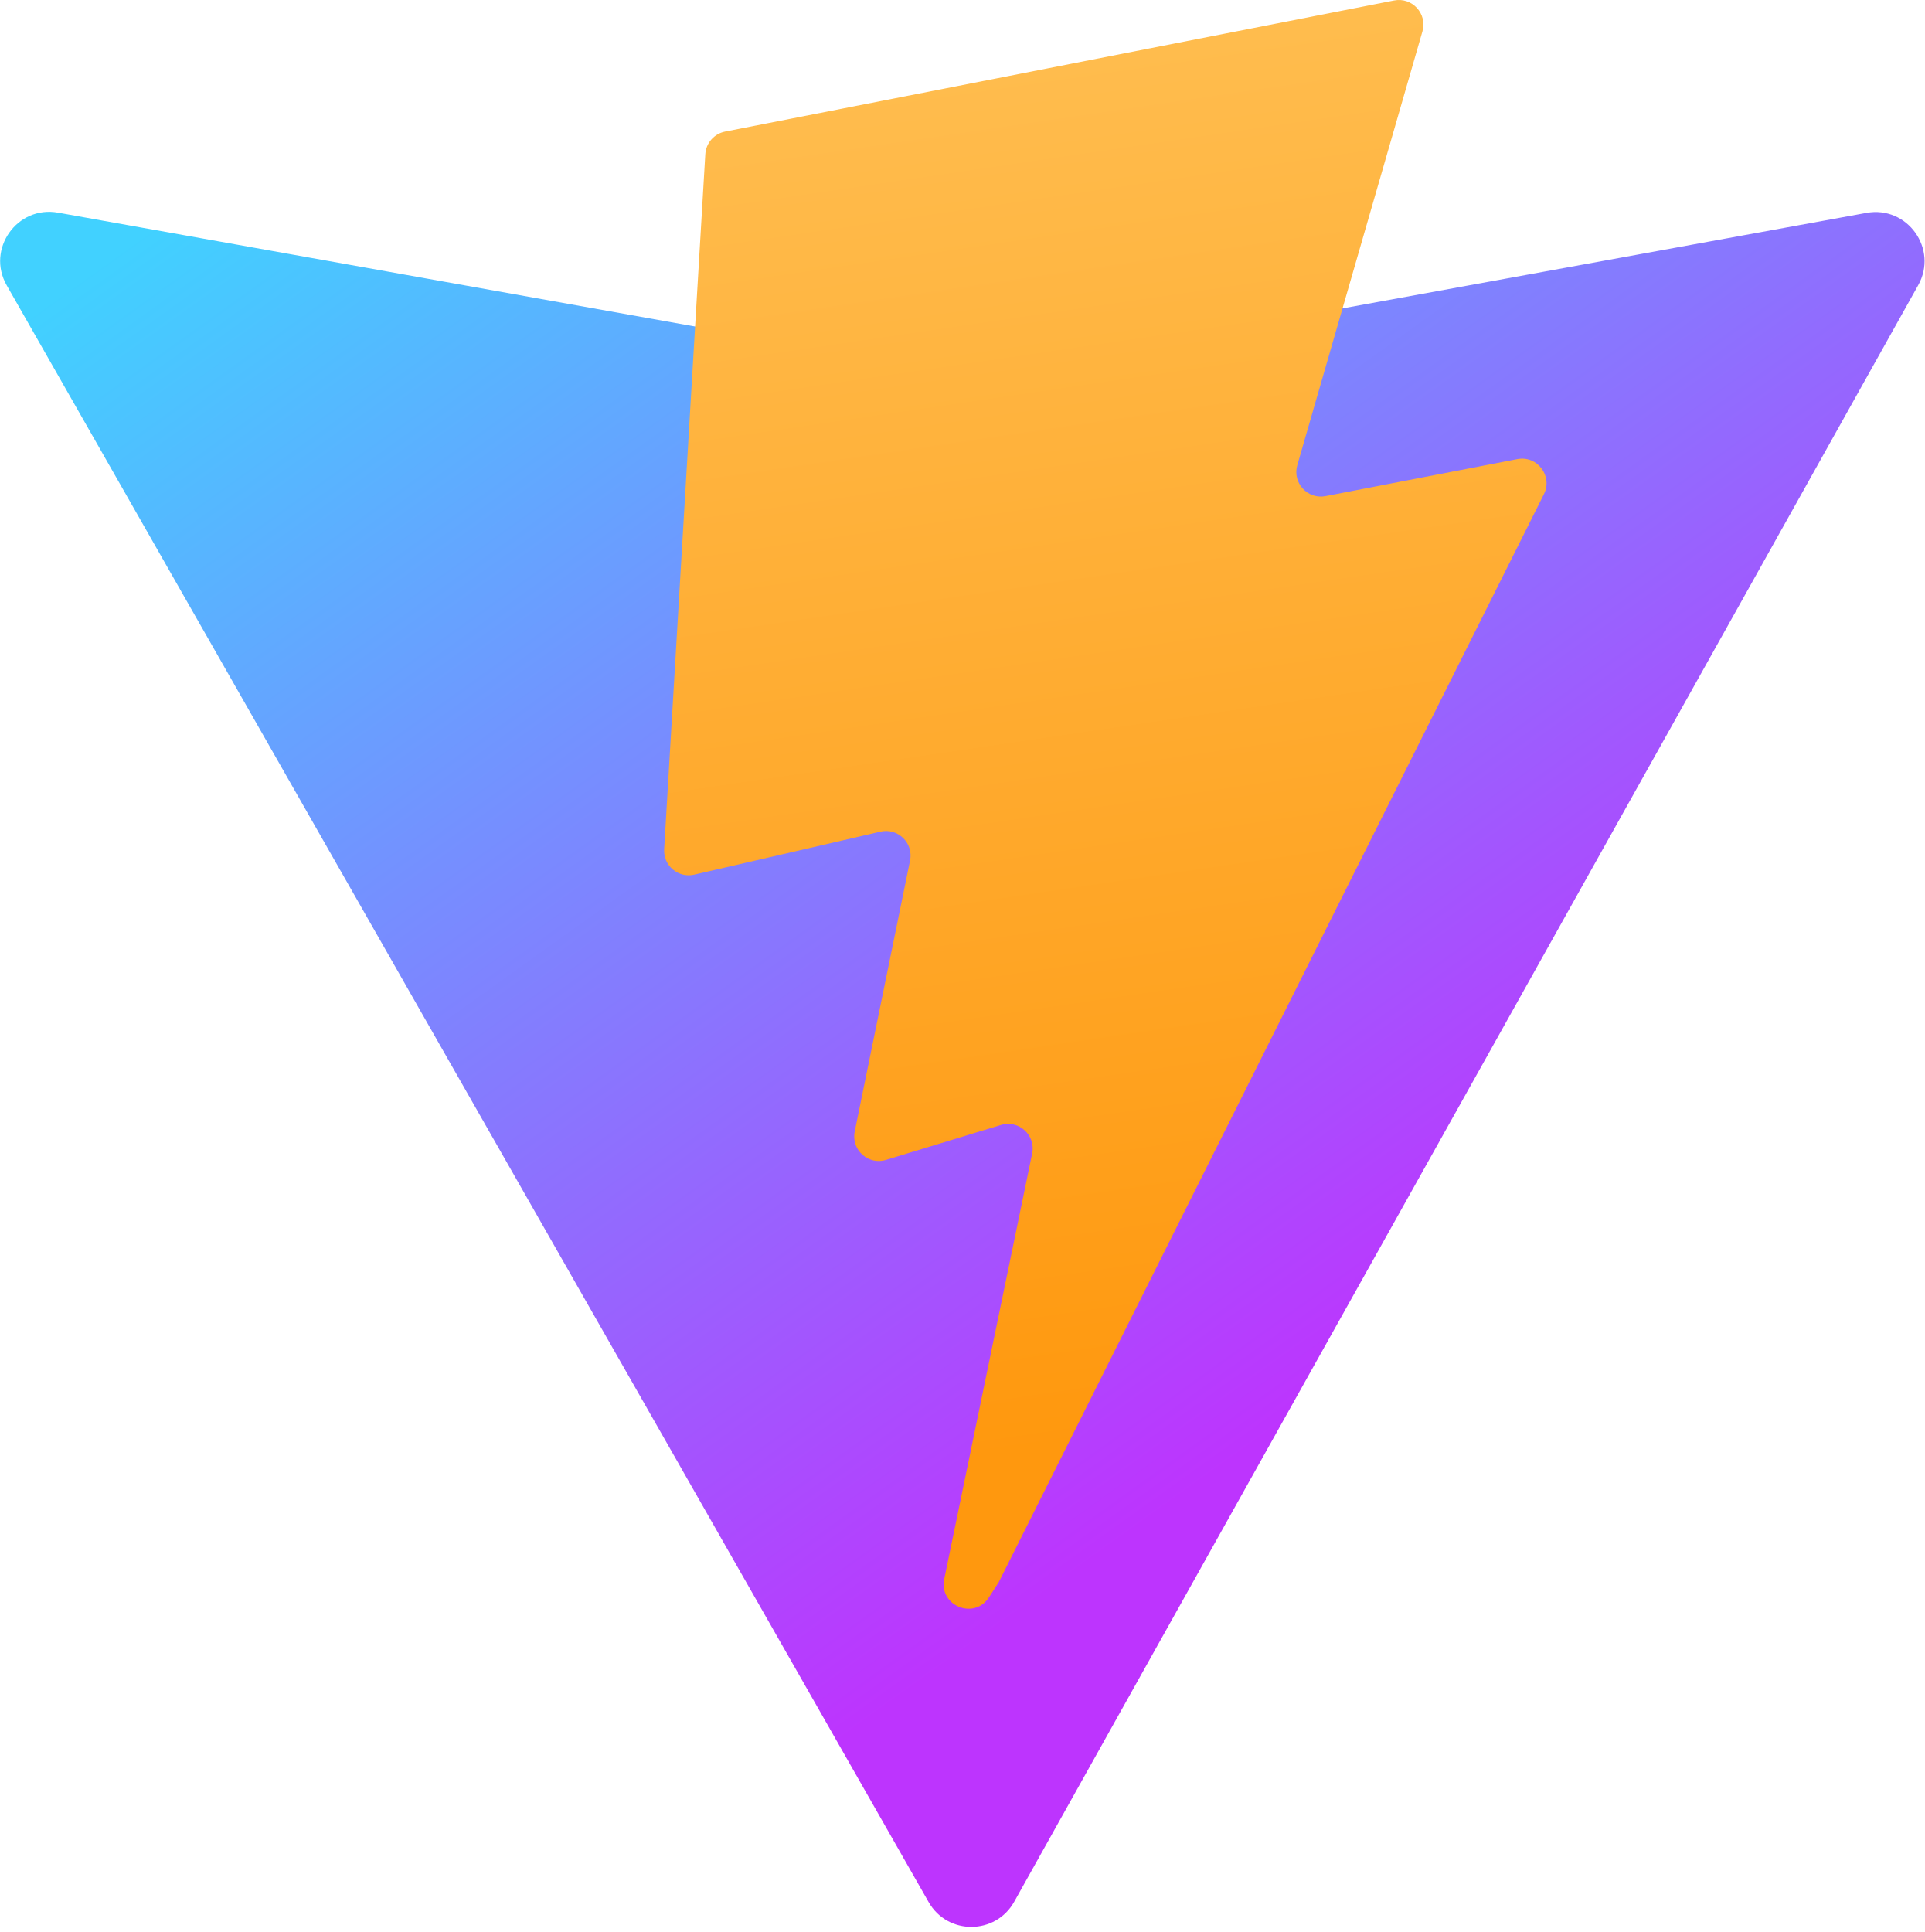
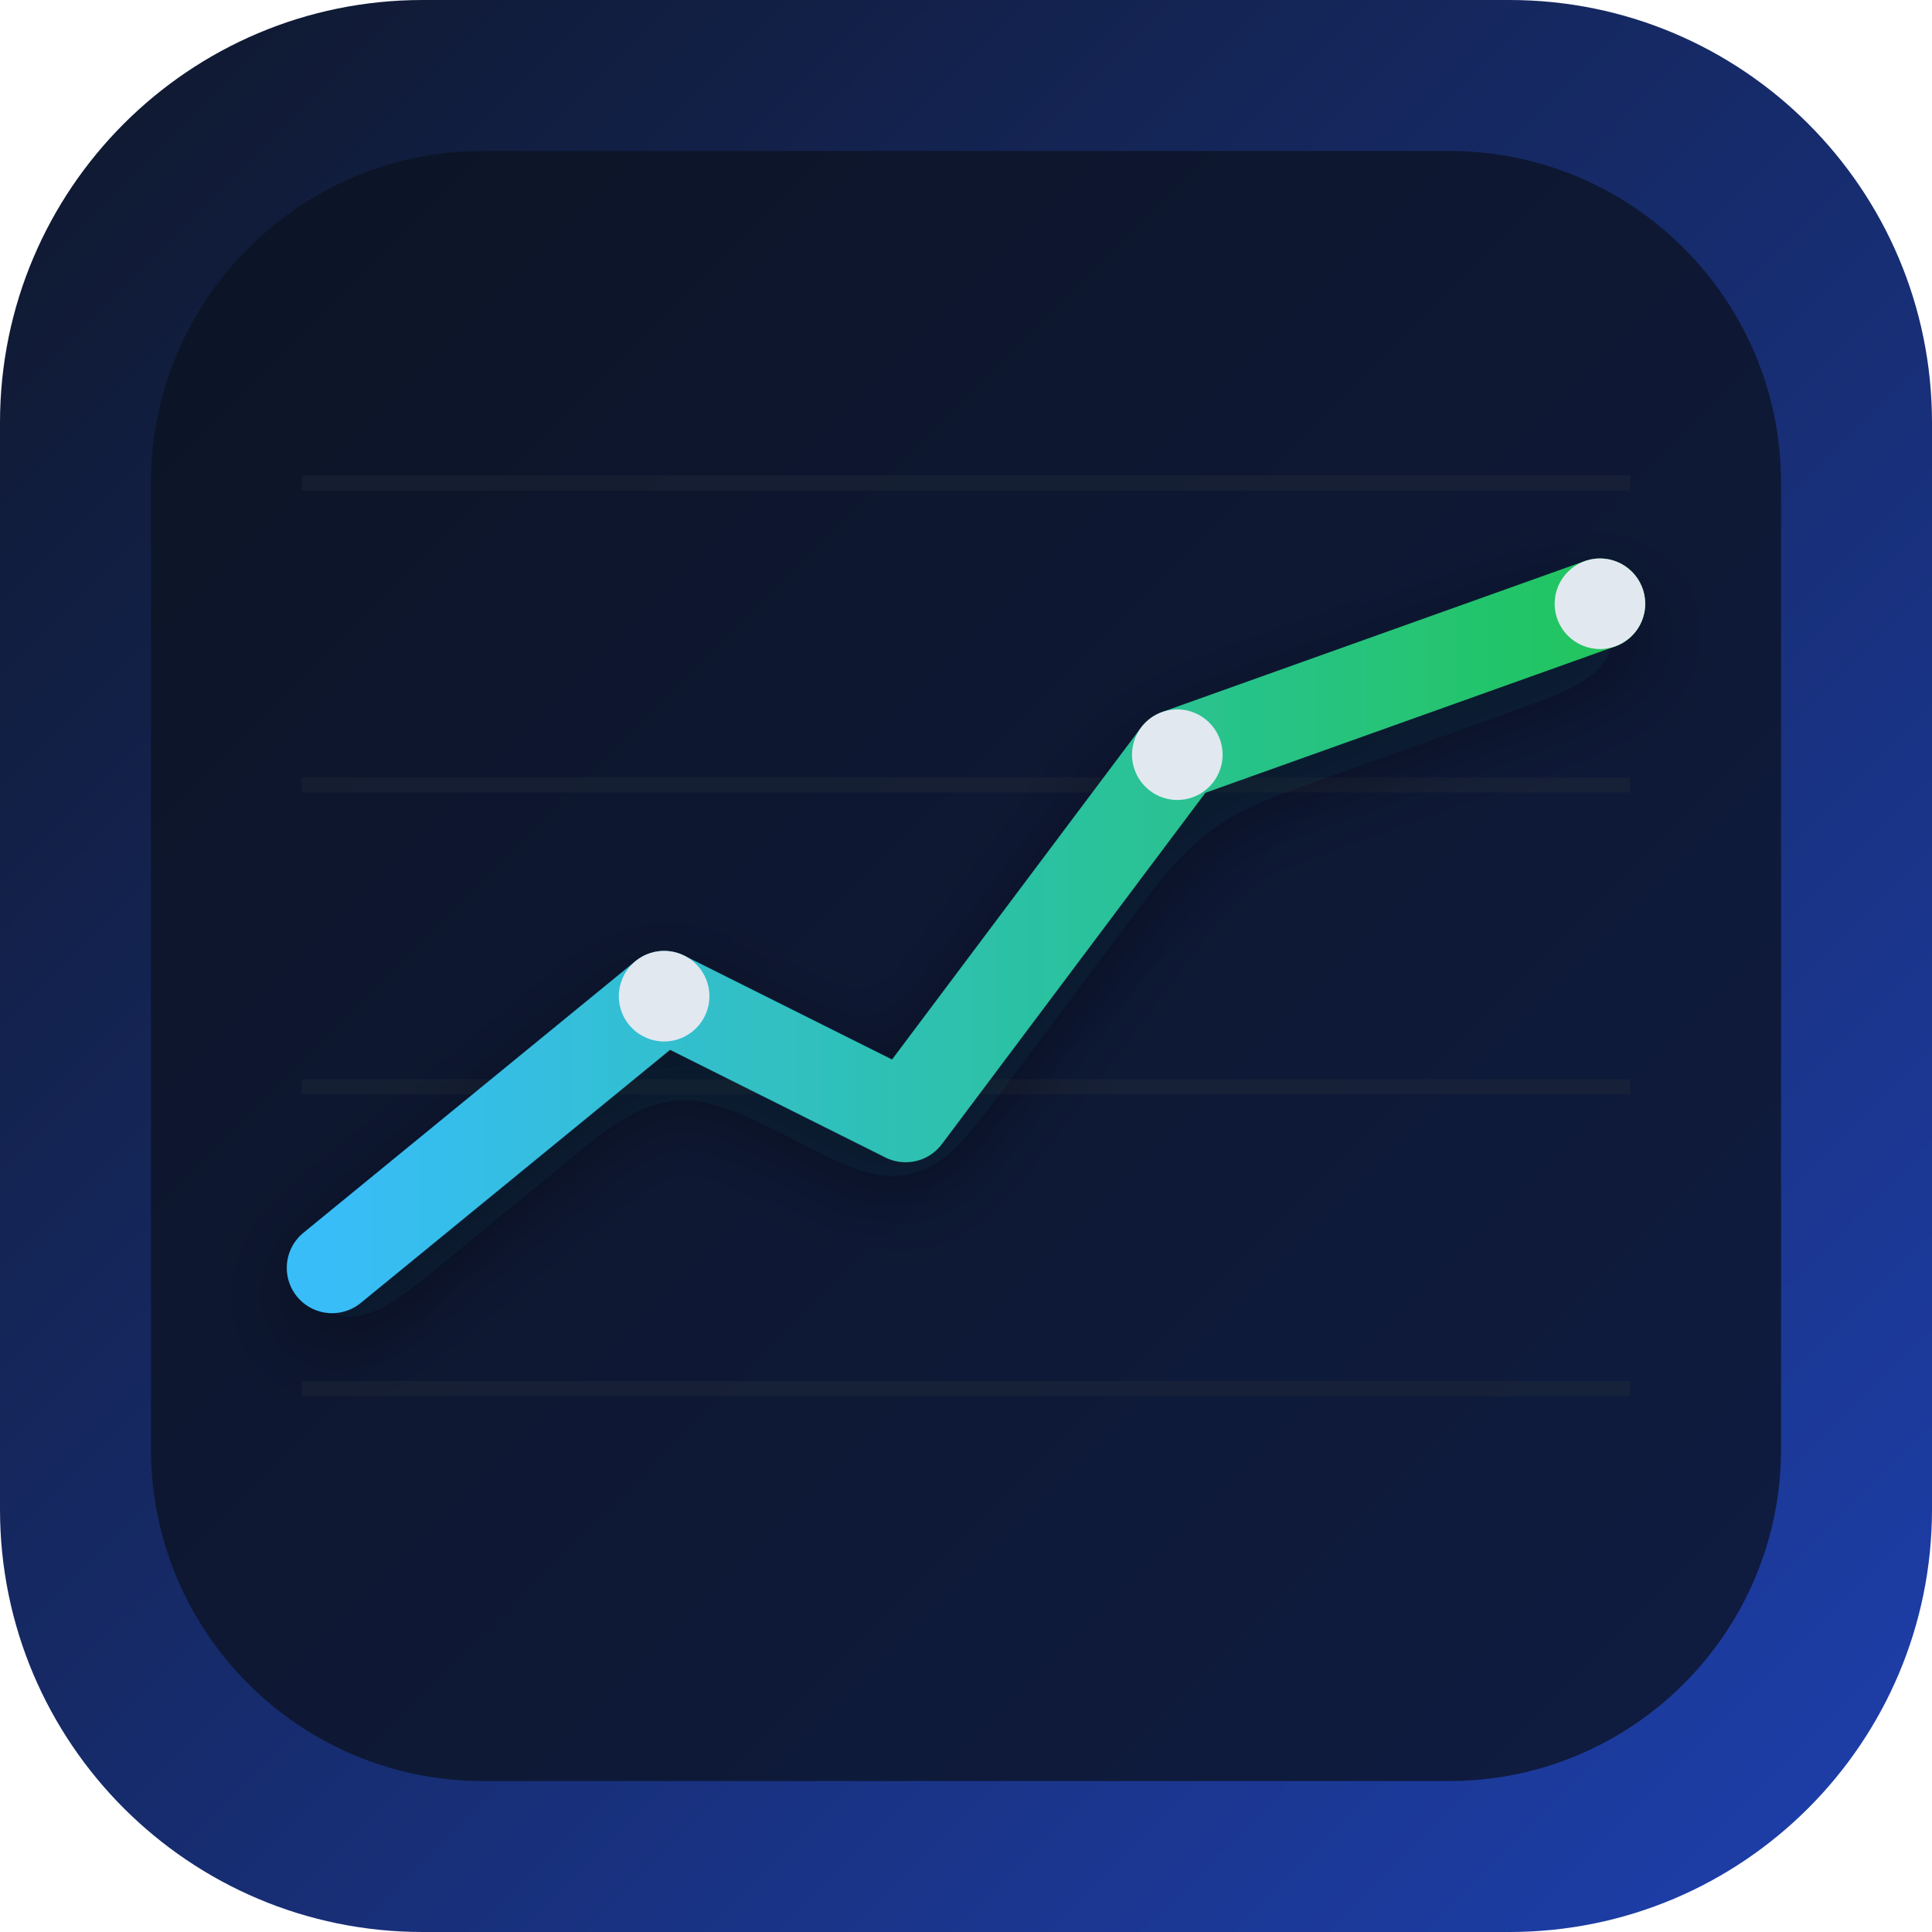
- <svg xmlns="http://www.w3.org/2000/svg" aria-hidden="true" role="img" class="iconify iconify--logos" width="31.88" height="32" preserveAspectRatio="xMidYMid meet" viewBox="0 0 256 257">
+ <svg xmlns="http://www.w3.org/2000/svg" viewBox="0 0 128 128" aria-label="TickerStats" role="img">
  <defs>
-     <linearGradient id="IconifyId1813088fe1fbc01fb466" x1="-.828%" x2="57.636%" y1="7.652%" y2="78.411%">
-       <stop offset="0%" stop-color="#41D1FF" />
-       <stop offset="100%" stop-color="#BD34FE" />
+     <linearGradient id="bg" x1="0" y1="0" x2="1" y2="1">
+       <stop offset="0%" stop-color="#0F172A" />
+       <stop offset="100%" stop-color="#1E40AF" />
    </linearGradient>
-     <linearGradient id="IconifyId1813088fe1fbc01fb467" x1="43.376%" x2="50.316%" y1="2.242%" y2="89.03%">
-       <stop offset="0%" stop-color="#FFBD4F" />
-       <stop offset="100%" stop-color="#FF980E" />
+     <linearGradient id="line" x1="0" y1="0" x2="1" y2="0">
+       <stop offset="0%" stop-color="#38BDF8" />
+       <stop offset="100%" stop-color="#22C55E" />
    </linearGradient>
+     <filter id="soft" x="-20%" y="-20%" width="140%" height="140%">
+       <feDropShadow dx="0" dy="2" stdDeviation="3" flood-color="#0B1220" flood-opacity="0.4" />
+     </filter>
  </defs>
-   <path fill="url(#IconifyId1813088fe1fbc01fb466)" d="M255.153 37.938L134.897 252.976c-2.483 4.44-8.862 4.466-11.382.048L.875 37.958c-2.746-4.814 1.371-10.646 6.827-9.67l120.385 21.517a6.537 6.537 0 0 0 2.322-.004l117.867-21.483c5.438-.991 9.574 4.796 6.877 9.62Z" />
-   <path fill="url(#IconifyId1813088fe1fbc01fb467)" d="M185.432.063L96.44 17.501a3.268 3.268 0 0 0-2.634 3.014l-5.474 92.456a3.268 3.268 0 0 0 3.997 3.378l24.777-5.718c2.318-.535 4.413 1.507 3.936 3.838l-7.361 36.047c-.495 2.426 1.782 4.5 4.151 3.78l15.304-4.649c2.372-.72 4.652 1.36 4.15 3.788l-11.698 56.621c-.732 3.542 3.979 5.473 5.943 2.437l1.313-2.028l72.516-144.72c1.215-2.423-.88-5.186-3.54-4.672l-25.505 4.922c-2.396.462-4.435-1.77-3.759-4.114l16.646-57.705c.677-2.35-1.37-4.583-3.769-4.113Z" />
+   <rect width="128" height="128" rx="28" fill="url(#bg)" />
+   <rect x="10" y="10" width="108" height="108" rx="22" fill="#0B1220" opacity="0.75" />
+   <g stroke="#1F2937" stroke-width="1" opacity="0.45">
+     <path d="M20 32h88" />
+     <path d="M20 52h88" />
+     <path d="M20 72h88" />
+     <path d="M20 92h88" />
+   </g>
+   <path d="M22 84 L44 66 L60 74 L78 50 L106 40" fill="none" stroke="url(#line)" stroke-width="6" stroke-linecap="round" stroke-linejoin="round" filter="url(#soft)" />
+   <g fill="#E2E8F0">
+     <circle cx="44" cy="66" r="3" />
+     <circle cx="78" cy="50" r="3" />
+     <circle cx="106" cy="40" r="3" />
+   </g>
</svg>
